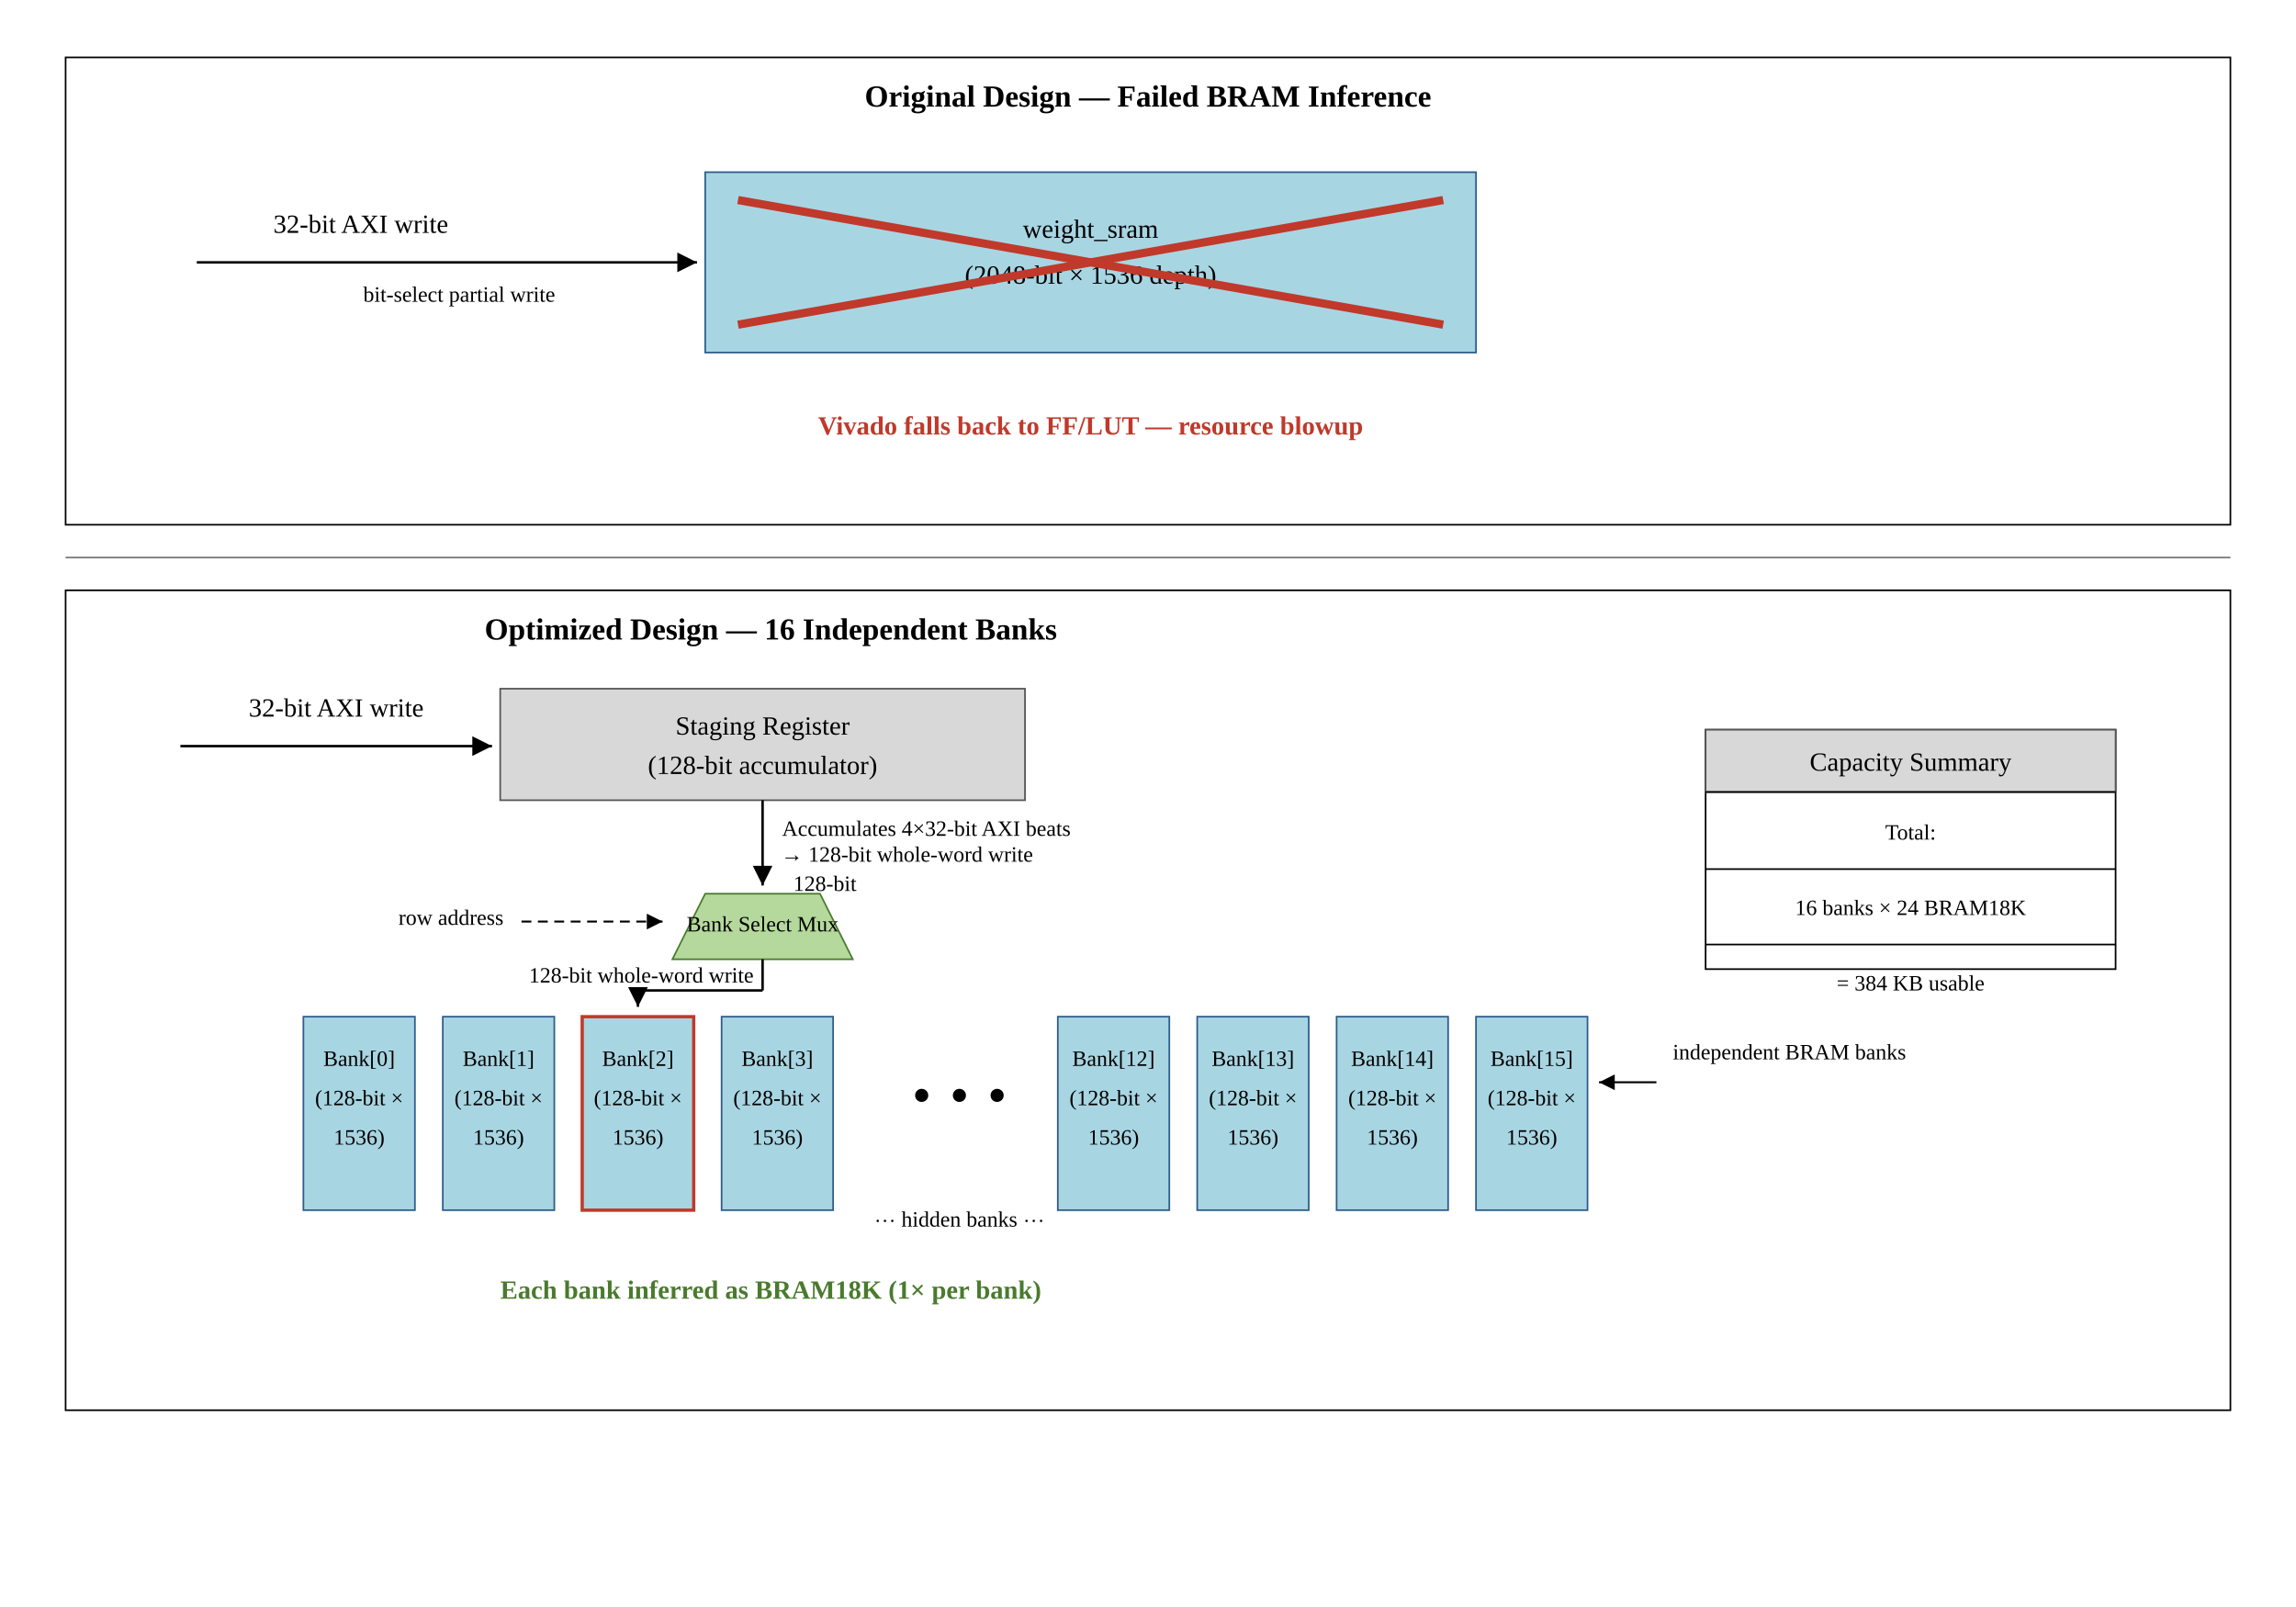
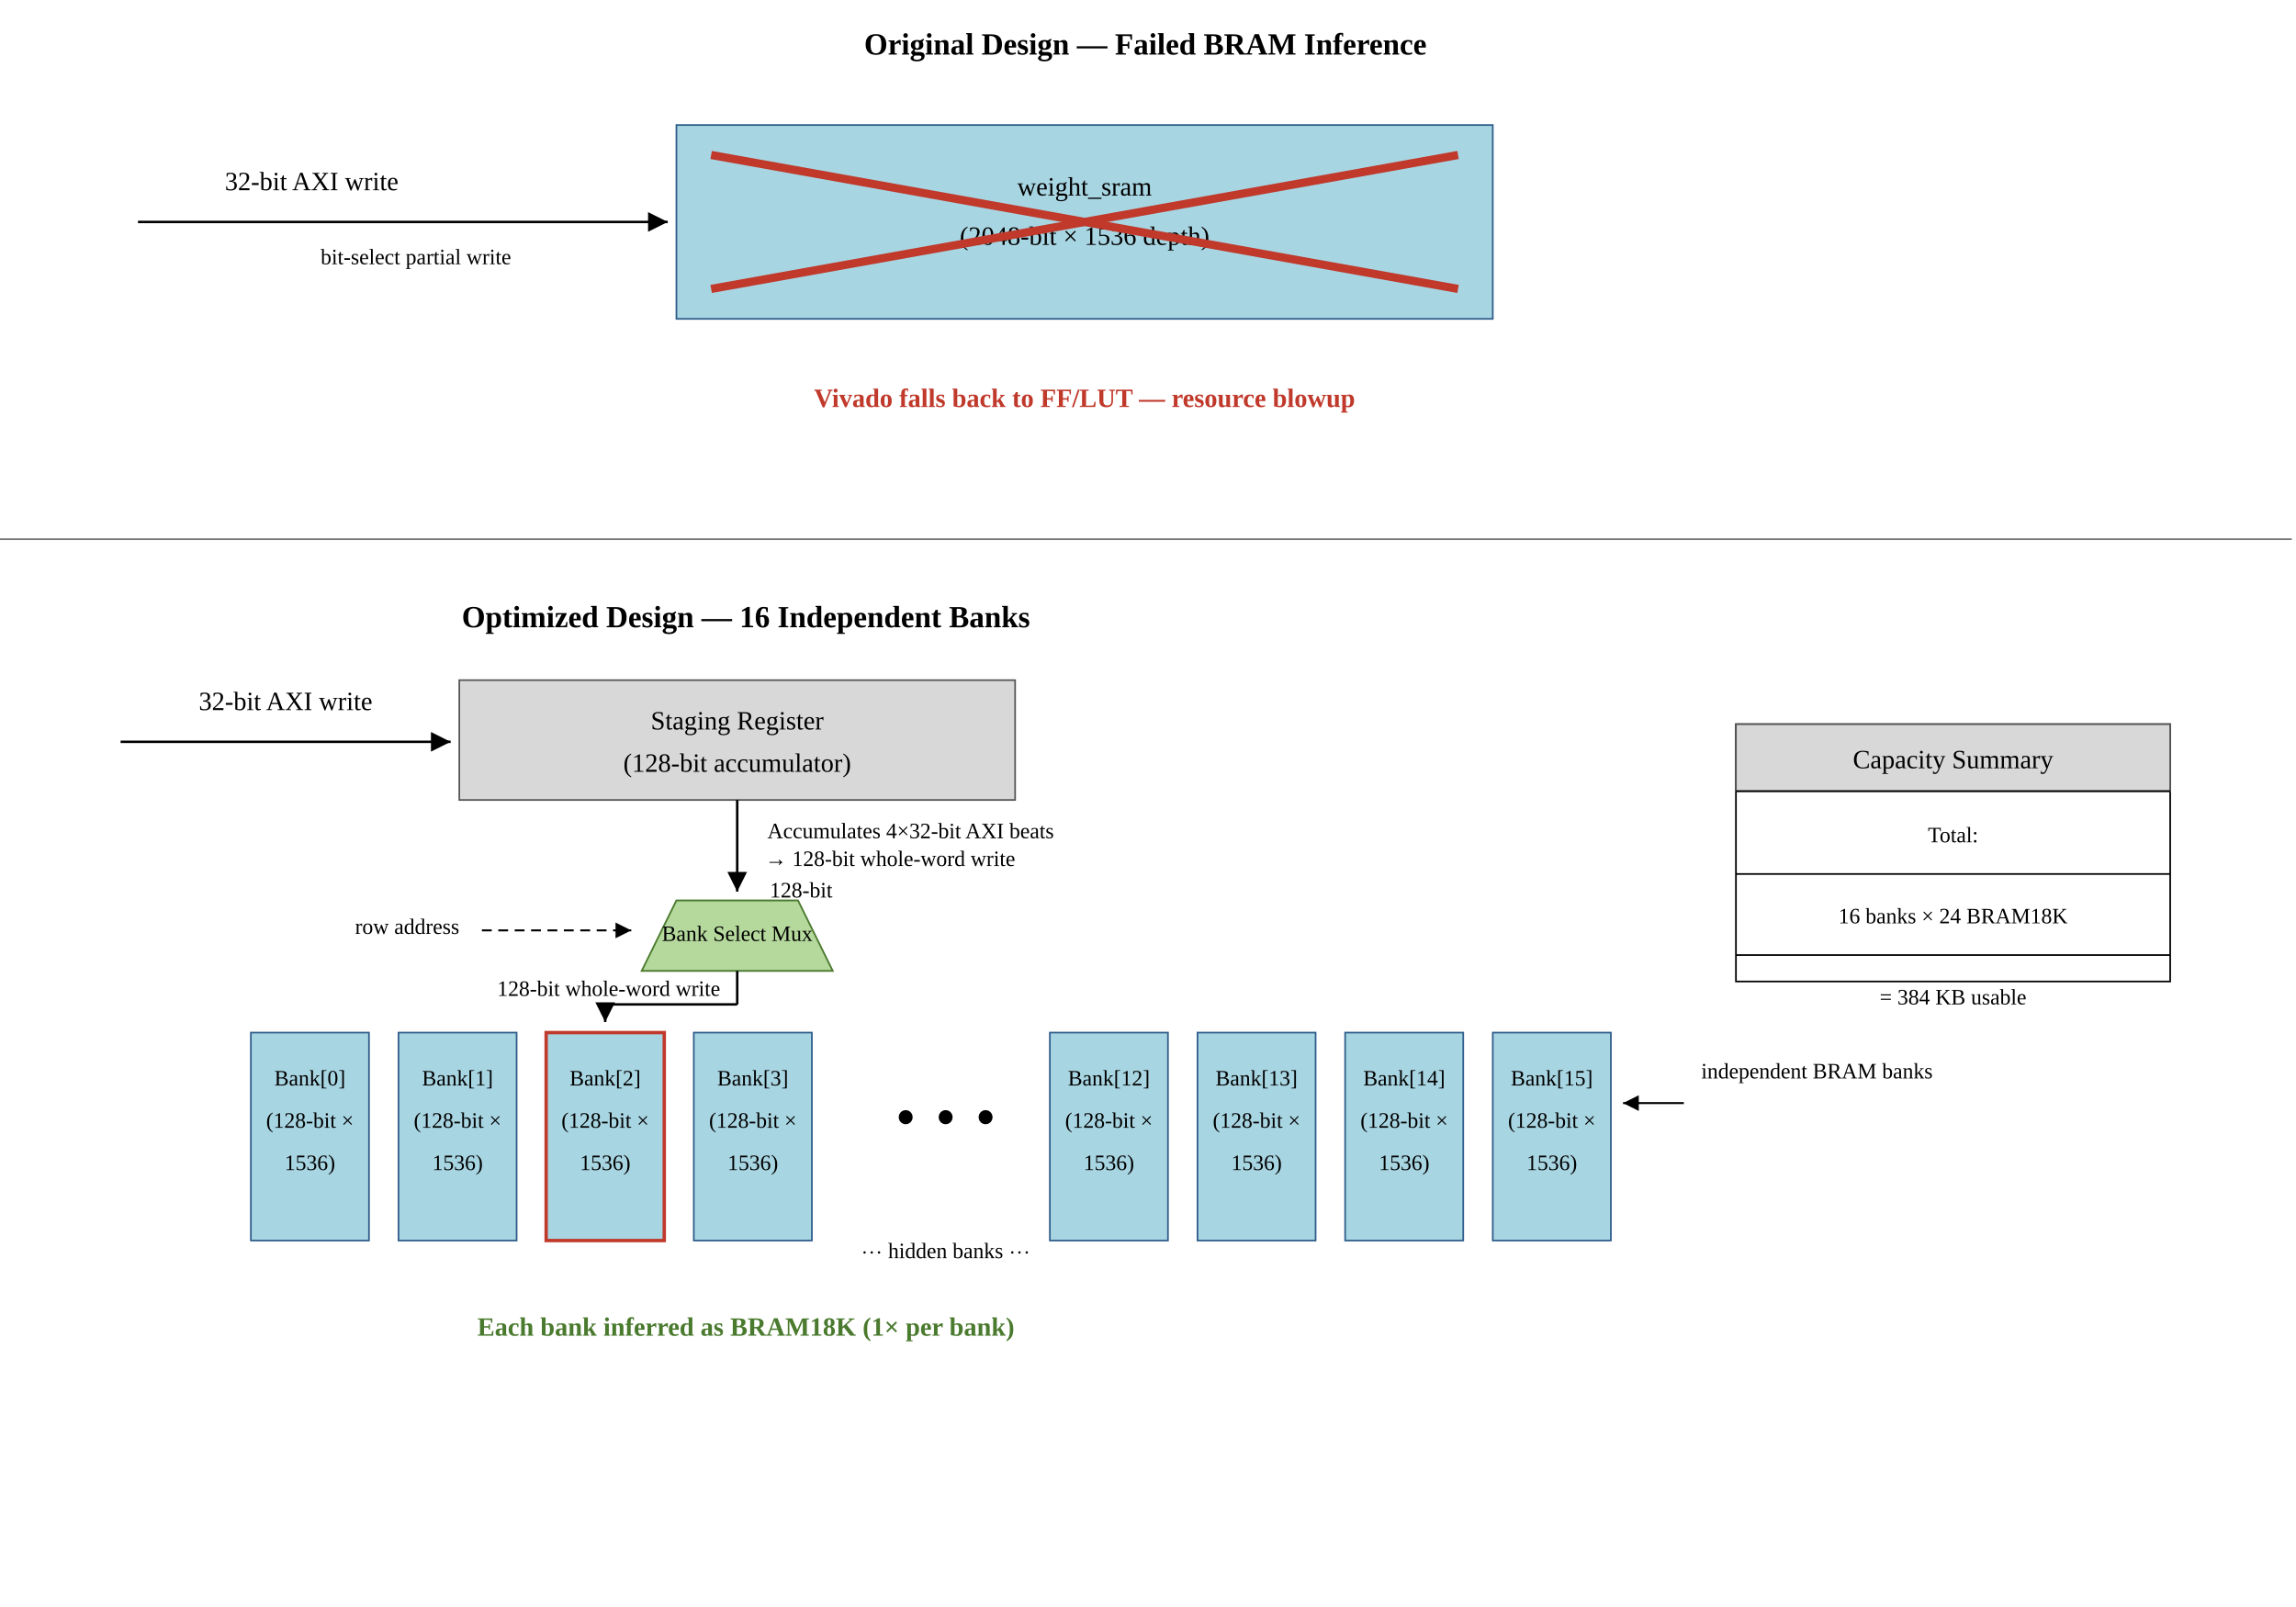
<svg xmlns="http://www.w3.org/2000/svg" width="1400" height="980" viewBox="0 0 1400 980" version="1.1" id="svg60">
  <defs id="defs1">
    <style id="style1">
      .title { font-family: 'Times New Roman', Times, serif; font-size: 14pt; font-weight: 700; fill: #000000; }
      .label { font-family: 'Times New Roman', Times, serif; font-size: 12pt; fill: #000000; }
      .small { font-family: 'Times New Roman', Times, serif; font-size: 10pt; fill: #000000; }
      .emph { font-family: 'Times New Roman', Times, serif; font-size: 12pt; font-weight: 700; }
      .storage { fill: #A8D5E2; stroke: #2E5C8A; stroke-width: 1; }
      .control { fill: #B5D99C; stroke: #4A7A2E; stroke-width: 1; }
      .iface { fill: #D8D8D8; stroke: #555555; stroke-width: 1; }
      .outline { fill: none; stroke: #000000; stroke-width: 1; }
      .divider { stroke: #777777; stroke-width: 1; }
      .arrow { stroke: #000000; stroke-width: 1.5; fill: none; }
      .arrowThin { stroke: #000000; stroke-width: 1.2; fill: none; }
      .dashed { stroke-dasharray: 6,4; }
      .greenText { fill: #4A7A2E; font-family: 'Times New Roman', Times, serif; font-size: 12pt; font-weight: 700; }
      .redText { fill: #C0392B; font-family: 'Times New Roman', Times, serif; font-size: 12pt; font-weight: 700; }
      .redStroke { stroke: #C0392B; stroke-width: 5; }
    </style>
    <marker id="arrowhead" markerWidth="10" markerHeight="8" refX="8" refY="4" orient="auto" markerUnits="strokeWidth">
      <path d="M0,0 L8,4 L0,8 Z" fill="#000000" id="path1" />
    </marker>
  </defs>
-   <rect x="0" y="0" width="1400" height="980" fill="#FFFFFF" id="rect1" />
-   <rect x="40" y="35" width="1320" height="285" class="outline" id="rect2" />
-   <rect x="40" y="360" width="1320" height="500" class="outline" id="rect3" />
-   <line x1="40" y1="340" x2="1360" y2="340" class="divider" id="line3" />
-   <text x="700" y="65" text-anchor="middle" class="title" id="text3">Original Design — Failed BRAM Inference</text>
-   <rect x="430" y="105" width="470" height="110" rx="0" ry="0" class="storage" id="rect4" />
-   <text x="665" y="145" text-anchor="middle" class="label" id="text4">weight_sram</text>
-   <text x="665" y="173" text-anchor="middle" class="label" id="text5">(2048-bit × 1536 depth)</text>
-   <line x1="120" y1="160" x2="425" y2="160" class="arrow" marker-end="url(#arrowhead)" id="line5" />
-   <text x="220" y="142" text-anchor="middle" class="label" id="text6">32-bit AXI write</text>
-   <text x="280" y="184" text-anchor="middle" class="small" id="text7">bit-select partial write</text>
-   <line x1="450" y1="122" x2="880" y2="198" class="redStroke" id="line7" />
-   <line x1="880" y1="122" x2="450" y2="198" class="redStroke" id="line8" />
-   <text x="665" y="265" text-anchor="middle" class="redText" id="text8">Vivado falls back to FF/LUT — resource blowup</text>
-   <text x="470" y="390" text-anchor="middle" class="title" id="text9">Optimized Design — 16 Independent Banks</text>
-   <rect x="305" y="420" width="320" height="68" class="iface" id="rect9" />
-   <text x="465" y="448" text-anchor="middle" class="label" id="text10">Staging Register</text>
-   <text x="465" y="472" text-anchor="middle" class="label" id="text11">(128-bit accumulator)</text>
-   <text x="564.857" y="509.719" text-anchor="middle" class="small" id="text12">Accumulates 4×32-bit AXI beats</text>
-   <text x="553.042" y="525.468" text-anchor="middle" class="small" id="text13">→ 128-bit whole-word write</text>
-   <line x1="110" y1="455" x2="300" y2="455" class="arrow" marker-end="url(#arrowhead)" id="line13" />
-   <text x="205" y="437" text-anchor="middle" class="label" id="text14">32-bit AXI write</text>
-   <polygon points="430,545 500,545 520,585 410,585" class="control" id="polygon14" />
-   <text x="465" y="568" text-anchor="middle" class="small" id="text15">Bank Select Mux</text>
-   <line x1="465" y1="488" x2="465" y2="540" class="arrow" marker-end="url(#arrowhead)" id="line15" />
-   <text x="483.749" y="543.313" class="small" id="text16">128-bit</text>
-   <text x="275" y="564" text-anchor="middle" class="small" id="text17">row address</text>
-   <line x1="318" y1="562" x2="404" y2="562" class="arrowThin dashed" marker-end="url(#arrowhead)" id="line17" />
-   <rect x="185" y="620" width="68" height="118" class="storage" id="rect17" />
-   <rect x="270" y="620" width="68" height="118" class="storage" id="rect18" />
-   <rect x="355" y="620" width="68" height="118" class="storage" id="rect19" />
-   <rect x="440" y="620" width="68" height="118" class="storage" id="rect20" />
-   <rect x="645" y="620" width="68" height="118" class="storage" id="rect21" />
-   <rect x="730" y="620" width="68" height="118" class="storage" id="rect22" />
-   <rect x="815" y="620" width="68" height="118" class="storage" id="rect23" />
-   <rect x="900" y="620" width="68" height="118" class="storage" id="rect24" />
-   <text x="219" y="650" text-anchor="middle" class="small" id="text24">Bank[0]</text>
-   <text x="219" y="674" text-anchor="middle" class="small" id="text25">(128-bit ×</text>
-   <text x="219" y="698" text-anchor="middle" class="small" id="text26">1536)</text>
-   <text x="304" y="650" text-anchor="middle" class="small" id="text27">Bank[1]</text>
-   <text x="304" y="674" text-anchor="middle" class="small" id="text28">(128-bit ×</text>
-   <text x="304" y="698" text-anchor="middle" class="small" id="text29">1536)</text>
-   <text x="389" y="650" text-anchor="middle" class="small" id="text30">Bank[2]</text>
-   <text x="389" y="674" text-anchor="middle" class="small" id="text31">(128-bit ×</text>
-   <text x="389" y="698" text-anchor="middle" class="small" id="text32">1536)</text>
-   <text x="474" y="650" text-anchor="middle" class="small" id="text33">Bank[3]</text>
-   <text x="474" y="674" text-anchor="middle" class="small" id="text34">(128-bit ×</text>
-   <text x="474" y="698" text-anchor="middle" class="small" id="text35">1536)</text>
-   <text x="679" y="650" text-anchor="middle" class="small" id="text36">Bank[12]</text>
-   <text x="679" y="674" text-anchor="middle" class="small" id="text37">(128-bit ×</text>
-   <text x="679" y="698" text-anchor="middle" class="small" id="text38">1536)</text>
-   <text x="764" y="650" text-anchor="middle" class="small" id="text39">Bank[13]</text>
-   <text x="764" y="674" text-anchor="middle" class="small" id="text40">(128-bit ×</text>
-   <text x="764" y="698" text-anchor="middle" class="small" id="text41">1536)</text>
-   <text x="849" y="650" text-anchor="middle" class="small" id="text42">Bank[14]</text>
-   <text x="849" y="674" text-anchor="middle" class="small" id="text43">(128-bit ×</text>
-   <text x="849" y="698" text-anchor="middle" class="small" id="text44">1536)</text>
-   <text x="934" y="650" text-anchor="middle" class="small" id="text45">Bank[15]</text>
-   <text x="934" y="674" text-anchor="middle" class="small" id="text46">(128-bit ×</text>
-   <text x="934" y="698" text-anchor="middle" class="small" id="text47">1536)</text>
-   <circle cx="562" cy="668" r="4" fill="#000000" id="circle47" />
-   <circle cx="585" cy="668" r="4" fill="#000000" id="circle48" />
-   <circle cx="608" cy="668" r="4" fill="#000000" id="circle49" />
-   <text x="585" y="748" text-anchor="middle" class="small" id="text49">⋯  hidden banks  ⋯</text>
-   <line x1="465" y1="585" x2="465" y2="604" class="arrow" id="line49" />
-   <line x1="465" y1="604" x2="389" y2="604" class="arrow" id="line50" />
-   <line x1="389" y1="604" x2="389" y2="614" class="arrow" marker-end="url(#arrowhead)" id="line51" />
-   <text x="391.016" y="599.182" text-anchor="middle" class="small" id="text51">128-bit whole-word write</text>
-   <rect x="355" y="620" width="68" height="118" fill="none" stroke="#C0392B" stroke-width="2" id="rect51" />
-   <text x="470" y="792" text-anchor="middle" class="greenText" id="text52">Each bank inferred as BRAM18K (1× per bank)</text>
-   <rect x="1040" y="445" width="250" height="146" class="outline" id="rect52" />
-   <rect x="1040" y="445" width="250" height="38" class="iface" id="rect53" />
-   <line x1="1040" y1="483" x2="1290" y2="483" class="outline" id="line53" />
-   <line x1="1040" y1="530" x2="1290" y2="530" class="outline" id="line54" />
-   <line x1="1040" y1="576" x2="1290" y2="576" class="outline" id="line55" />
-   <text x="1165" y="470" text-anchor="middle" class="label" id="text55">Capacity Summary</text>
-   <text x="1165" y="512" text-anchor="middle" class="small" id="text56">Total:</text>
-   <text x="1165" y="558" text-anchor="middle" class="small" id="text57">16 banks × 24 BRAM18K</text>
-   <text x="1165" y="604" text-anchor="middle" class="small" id="text58">= 384 KB usable</text>
-   <line x1="1010" y1="660" x2="975" y2="660" class="arrowThin" marker-end="url(#arrowhead)" id="line58" />
-   <text x="1020" y="646" class="small" id="text59">independent BRAM banks</text>
+   <rect x="-42.962" y="-36.597" width="1482.742" height="1053.195" fill="#ffffff" id="rect1" style="stroke-width:1.067" />
+   <line x1="-0.598" y1="328.797" x2="1397.416" y2="328.797" class="divider" id="line3" />
+   <text x="703.529" y="33.015" text-anchor="middle" class="title" id="text3" transform="scale(0.9927215,1.007332)" style="stroke-width:1.067">Original Design — Failed BRAM Inference</text>
+   <rect x="412.451" y="76.245" width="497.778" height="118.216" rx="0" ry="0" class="storage" id="rect4" />
+   <text x="666.189" y="118.365" text-anchor="middle" class="label" id="text4" transform="scale(0.9927215,1.007332)" style="stroke-width:1.067">weight_sram</text>
+   <text x="666.189" y="148.237" text-anchor="middle" class="label" id="text5" transform="scale(0.9927215,1.007332)" style="stroke-width:1.067">(2048-bit × 1536 depth)</text>
+   <line x1="84.13" y1="135.353" x2="407.156" y2="135.353" class="arrow" marker-end="url(#arrowhead)" id="line5" />
+   <text x="191.433" y="115.164" text-anchor="middle" class="label" id="text6" transform="scale(0.9927215,1.007332)" style="stroke-width:1.067">32-bit AXI write</text>
+   <text x="255.445" y="159.972" text-anchor="middle" class="small" id="text7" transform="scale(0.9927215,1.007332)" style="stroke-width:1.067">bit-select partial write</text>
+   <line x1="433.633" y1="94.515" x2="889.047" y2="176.191" class="redStroke" id="line7" />
+   <line x1="889.047" y1="94.515" x2="433.633" y2="176.191" class="redStroke" id="line8" />
+   <text x="666.189" y="246.389" text-anchor="middle" class="redText" id="text8" transform="scale(0.9927215,1.007332)" style="stroke-width:1.067">Vivado falls back to FF/LUT — resource blowup</text>
+   <text x="458.15" y="379.747" text-anchor="middle" class="title" id="text9" transform="scale(0.9927215,1.007332)" style="stroke-width:1.067">Optimized Design — 16 Independent Banks</text>
+   <rect x="280.064" y="414.772" width="338.912" height="73.079" class="iface" id="rect9" />
+   <text x="452.816" y="441.625" text-anchor="middle" class="label" id="text10" transform="scale(0.9927215,1.007332)" style="stroke-width:1.067">Staging Register</text>
+   <text x="452.816" y="467.23" text-anchor="middle" class="label" id="text11" transform="scale(0.9927215,1.007332)" style="stroke-width:1.067">(128-bit accumulator)</text>
+   <text x="559.349" y="507.471" text-anchor="middle" class="small" id="text12" transform="scale(0.9927215,1.007332)" style="stroke-width:1.067">Accumulates 4×32-bit AXI beats</text>
+   <text x="546.745" y="524.274" text-anchor="middle" class="small" id="text13" transform="scale(0.9927215,1.007332)" style="stroke-width:1.067">→ 128-bit whole-word write</text>
+   <line x1="73.539" y1="452.386" x2="274.768" y2="452.386" class="arrow" marker-end="url(#arrowhead)" id="line13" />
+   <text x="175.43" y="429.89" text-anchor="middle" class="label" id="text14" transform="scale(0.9927215,1.007332)" style="stroke-width:1.067">32-bit AXI write</text>
+   <polygon points="410,585 430,545 500,545 520,585 " class="control" id="polygon14" transform="matrix(1.059101,0,0,1.074689,-42.96222,-36.59744)" />
+   <text x="452.816" y="569.649" text-anchor="middle" class="small" id="text15" transform="scale(0.9927215,1.007332)" style="stroke-width:1.067">Bank Select Mux</text>
+   <line x1="449.52" y1="487.851" x2="449.52" y2="543.734" class="arrow" marker-end="url(#arrowhead)" id="line15" />
+   <text x="472.818" y="543.312" class="small" id="text16" transform="scale(0.9927215,1.007332)" style="stroke-width:1.067">128-bit</text>
+   <text x="250.111" y="565.382" text-anchor="middle" class="small" id="text17" transform="scale(0.9927215,1.007332)" style="stroke-width:1.067">row address</text>
+   <line x1="293.832" y1="567.378" x2="384.915" y2="567.378" class="arrowThin dashed" marker-end="url(#arrowhead)" id="line17" />
+   <rect x="152.972" y="629.71" width="72.019" height="126.813" class="storage" id="rect17" />
+   <rect x="242.995" y="629.71" width="72.019" height="126.813" class="storage" id="rect18" />
+   <rect x="333.019" y="629.71" width="72.019" height="126.813" class="storage" id="rect19" />
+   <rect x="423.042" y="629.71" width="72.019" height="126.813" class="storage" id="rect20" />
+   <rect x="640.158" y="629.71" width="72.019" height="126.813" class="storage" id="rect21" />
+   <rect x="730.182" y="629.71" width="72.019" height="126.813" class="storage" id="rect22" />
+   <rect x="820.205" y="629.71" width="72.019" height="126.813" class="storage" id="rect23" />
+   <rect x="910.229" y="629.71" width="72.019" height="126.813" class="storage" id="rect24" />
+   <text x="190.367" y="657.132" text-anchor="middle" class="small" id="text24" transform="scale(0.9927215,1.007332)" style="stroke-width:1.067">Bank[0]</text>
+   <text x="190.367" y="682.737" text-anchor="middle" class="small" id="text25" transform="scale(0.9927215,1.007332)" style="stroke-width:1.067">(128-bit ×</text>
+   <text x="190.367" y="708.342" text-anchor="middle" class="small" id="text26" transform="scale(0.9927215,1.007332)" style="stroke-width:1.067">1536)</text>
+   <text x="281.05" y="657.132" text-anchor="middle" class="small" id="text27" transform="scale(0.9927215,1.007332)" style="stroke-width:1.067">Bank[1]</text>
+   <text x="281.05" y="682.737" text-anchor="middle" class="small" id="text28" transform="scale(0.9927215,1.007332)" style="stroke-width:1.067">(128-bit ×</text>
+   <text x="281.05" y="708.342" text-anchor="middle" class="small" id="text29" transform="scale(0.9927215,1.007332)" style="stroke-width:1.067">1536)</text>
+   <text x="371.734" y="657.132" text-anchor="middle" class="small" id="text30" transform="scale(0.9927215,1.007332)" style="stroke-width:1.067">Bank[2]</text>
+   <text x="371.734" y="682.737" text-anchor="middle" class="small" id="text31" transform="scale(0.9927215,1.007332)" style="stroke-width:1.067">(128-bit ×</text>
+   <text x="371.734" y="708.342" text-anchor="middle" class="small" id="text32" transform="scale(0.9927215,1.007332)" style="stroke-width:1.067">1536)</text>
+   <text x="462.418" y="657.132" text-anchor="middle" class="small" id="text33" transform="scale(0.9927215,1.007332)" style="stroke-width:1.067">Bank[3]</text>
+   <text x="462.418" y="682.737" text-anchor="middle" class="small" id="text34" transform="scale(0.9927215,1.007332)" style="stroke-width:1.067">(128-bit ×</text>
+   <text x="462.418" y="708.342" text-anchor="middle" class="small" id="text35" transform="scale(0.9927215,1.007332)" style="stroke-width:1.067">1536)</text>
+   <text x="681.125" y="657.132" text-anchor="middle" class="small" id="text36" transform="scale(0.9927215,1.007332)" style="stroke-width:1.067">Bank[12]</text>
+   <text x="681.125" y="682.737" text-anchor="middle" class="small" id="text37" transform="scale(0.9927215,1.007332)" style="stroke-width:1.067">(128-bit ×</text>
+   <text x="681.125" y="708.342" text-anchor="middle" class="small" id="text38" transform="scale(0.9927215,1.007332)" style="stroke-width:1.067">1536)</text>
+   <text x="771.809" y="657.132" text-anchor="middle" class="small" id="text39" transform="scale(0.9927215,1.007332)" style="stroke-width:1.067">Bank[13]</text>
+   <text x="771.809" y="682.737" text-anchor="middle" class="small" id="text40" transform="scale(0.9927215,1.007332)" style="stroke-width:1.067">(128-bit ×</text>
+   <text x="771.809" y="708.342" text-anchor="middle" class="small" id="text41" transform="scale(0.9927215,1.007332)" style="stroke-width:1.067">1536)</text>
+   <text x="862.493" y="657.132" text-anchor="middle" class="small" id="text42" transform="scale(0.9927215,1.007332)" style="stroke-width:1.067">Bank[14]</text>
+   <text x="862.493" y="682.737" text-anchor="middle" class="small" id="text43" transform="scale(0.9927215,1.007332)" style="stroke-width:1.067">(128-bit ×</text>
+   <text x="862.493" y="708.342" text-anchor="middle" class="small" id="text44" transform="scale(0.9927215,1.007332)" style="stroke-width:1.067">1536)</text>
+   <text x="953.176" y="657.132" text-anchor="middle" class="small" id="text45" transform="scale(0.9927215,1.007332)" style="stroke-width:1.067">Bank[15]</text>
+   <text x="953.176" y="682.737" text-anchor="middle" class="small" id="text46" transform="scale(0.9927215,1.007332)" style="stroke-width:1.067">(128-bit ×</text>
+   <text x="953.176" y="708.342" text-anchor="middle" class="small" id="text47" transform="scale(0.9927215,1.007332)" style="stroke-width:1.067">1536)</text>
+   <ellipse cx="552.253" cy="681.295" fill="#000000" id="circle47" rx="4.236" ry="4.299" style="stroke-width:1.067" />
+   <ellipse cx="576.612" cy="681.295" fill="#000000" id="circle48" rx="4.236" ry="4.299" style="stroke-width:1.067" />
+   <ellipse cx="600.971" cy="681.295" fill="#000000" id="circle49" rx="4.236" ry="4.299" style="stroke-width:1.067" />
+   <text x="580.84" y="761.685" text-anchor="middle" class="small" id="text49" transform="scale(0.9927215,1.007332)" style="stroke-width:1.067">⋯ hidden banks ⋯</text>
+   <line x1="449.52" y1="592.095" x2="449.52" y2="612.515" class="arrow" id="line49" />
+   <line x1="449.52" y1="612.515" x2="369.028" y2="612.515" class="arrow" id="line50" />
+   <line x1="369.028" y1="612.515" x2="369.028" y2="623.261" class="arrow" marker-end="url(#arrowhead)" id="line51" />
+   <text x="373.884" y="602.917" text-anchor="middle" class="small" id="text51" transform="scale(0.9927215,1.007332)" style="stroke-width:1.067">128-bit whole-word write</text>
+   <rect x="333.019" y="629.71" width="72.019" height="126.813" fill="none" stroke="#c0392b" stroke-width="2.075" id="rect51" />
+   <text x="458.15" y="808.627" text-anchor="middle" class="greenText" id="text52" transform="scale(0.9927215,1.007332)" style="stroke-width:1.067">Each bank inferred as BRAM18K (1× per bank)</text>
+   <rect x="1058.503" y="441.639" width="264.775" height="156.905" class="outline" id="rect52" />
+   <rect x="1058.503" y="441.639" width="264.775" height="40.838" class="iface" id="rect53" />
+   <line x1="1058.503" y1="482.477" x2="1323.279" y2="482.477" class="outline" id="line53" />
+   <line x1="1058.503" y1="532.988" x2="1323.279" y2="532.988" class="outline" id="line54" />
+   <line x1="1058.503" y1="582.423" x2="1323.279" y2="582.423" class="outline" id="line55" />
+   <text x="1199.622" y="465.096" text-anchor="middle" class="label" id="text55" transform="scale(0.9927215,1.007332)" style="stroke-width:1.067">Capacity Summary</text>
+   <text x="1199.622" y="509.905" text-anchor="middle" class="small" id="text56" transform="scale(0.9927215,1.007332)" style="stroke-width:1.067">Total:</text>
+   <text x="1199.622" y="558.98" text-anchor="middle" class="small" id="text57" transform="scale(0.9927215,1.007332)" style="stroke-width:1.067">16 banks × 24 BRAM18K</text>
+   <text x="1199.622" y="608.056" text-anchor="middle" class="small" id="text58" transform="scale(0.9927215,1.007332)" style="stroke-width:1.067">= 384 KB usable</text>
+   <line x1="1026.73" y1="672.697" x2="989.662" y2="672.697" class="arrowThin" marker-end="url(#arrowhead)" id="line58" />
+   <text x="1044.927" y="652.865" class="small" id="text59" transform="scale(0.9927215,1.007332)" style="stroke-width:1.067">independent BRAM banks</text>
</svg>
